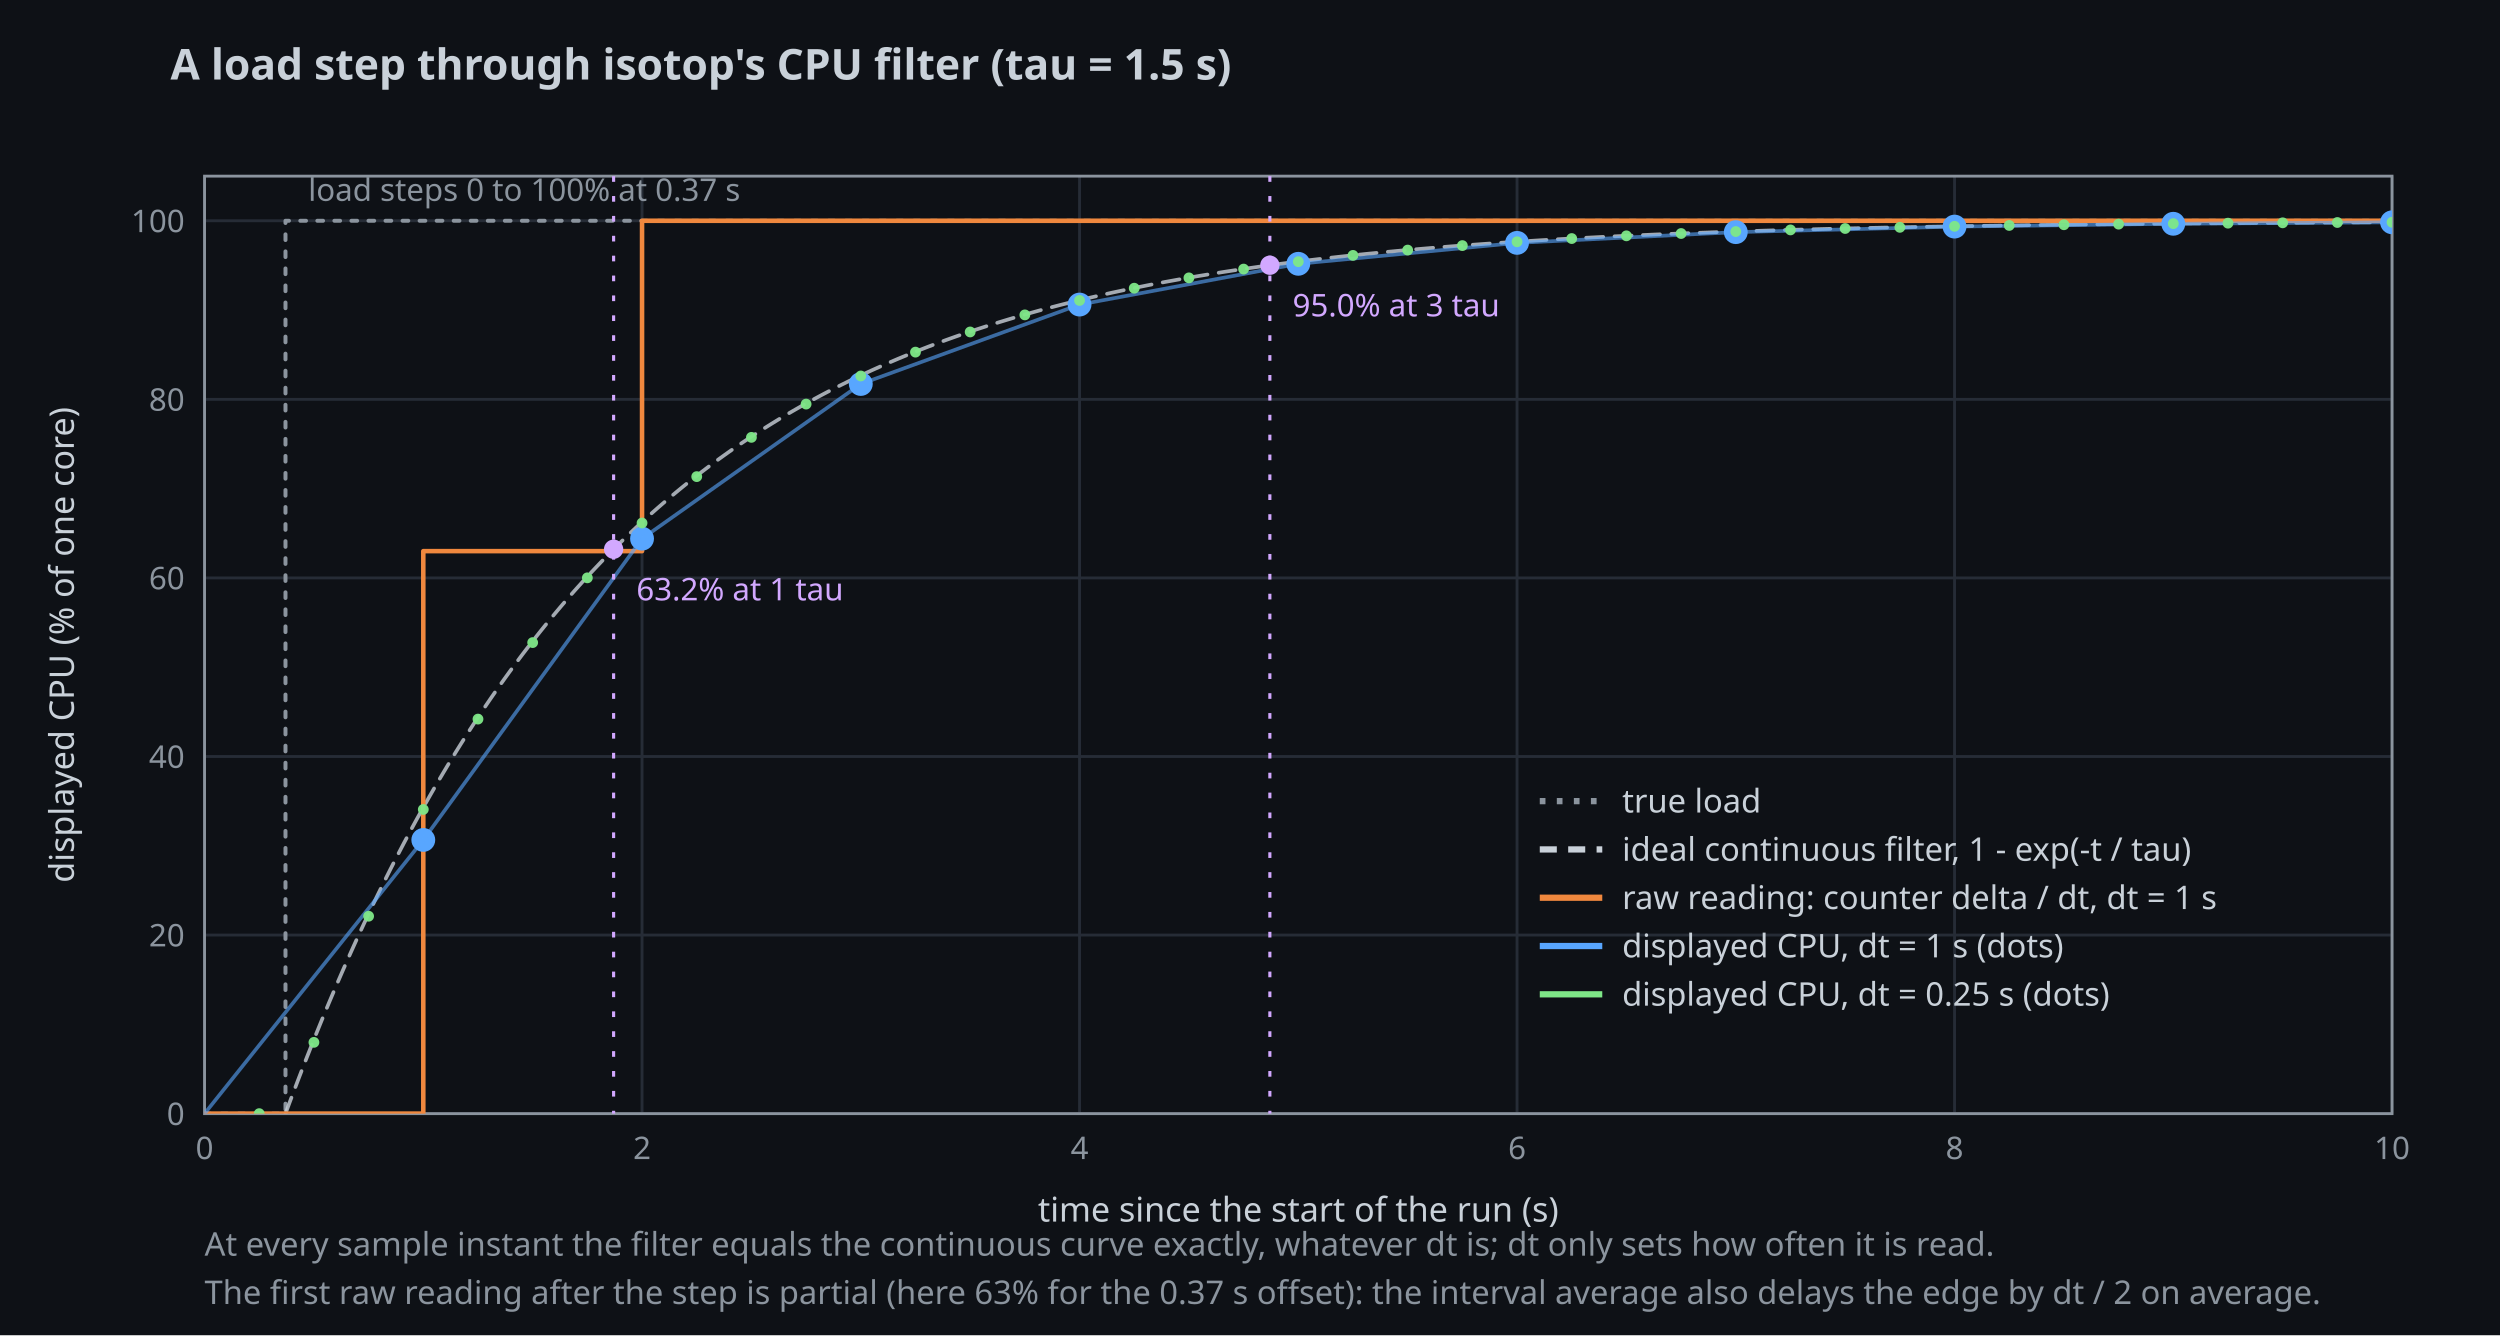
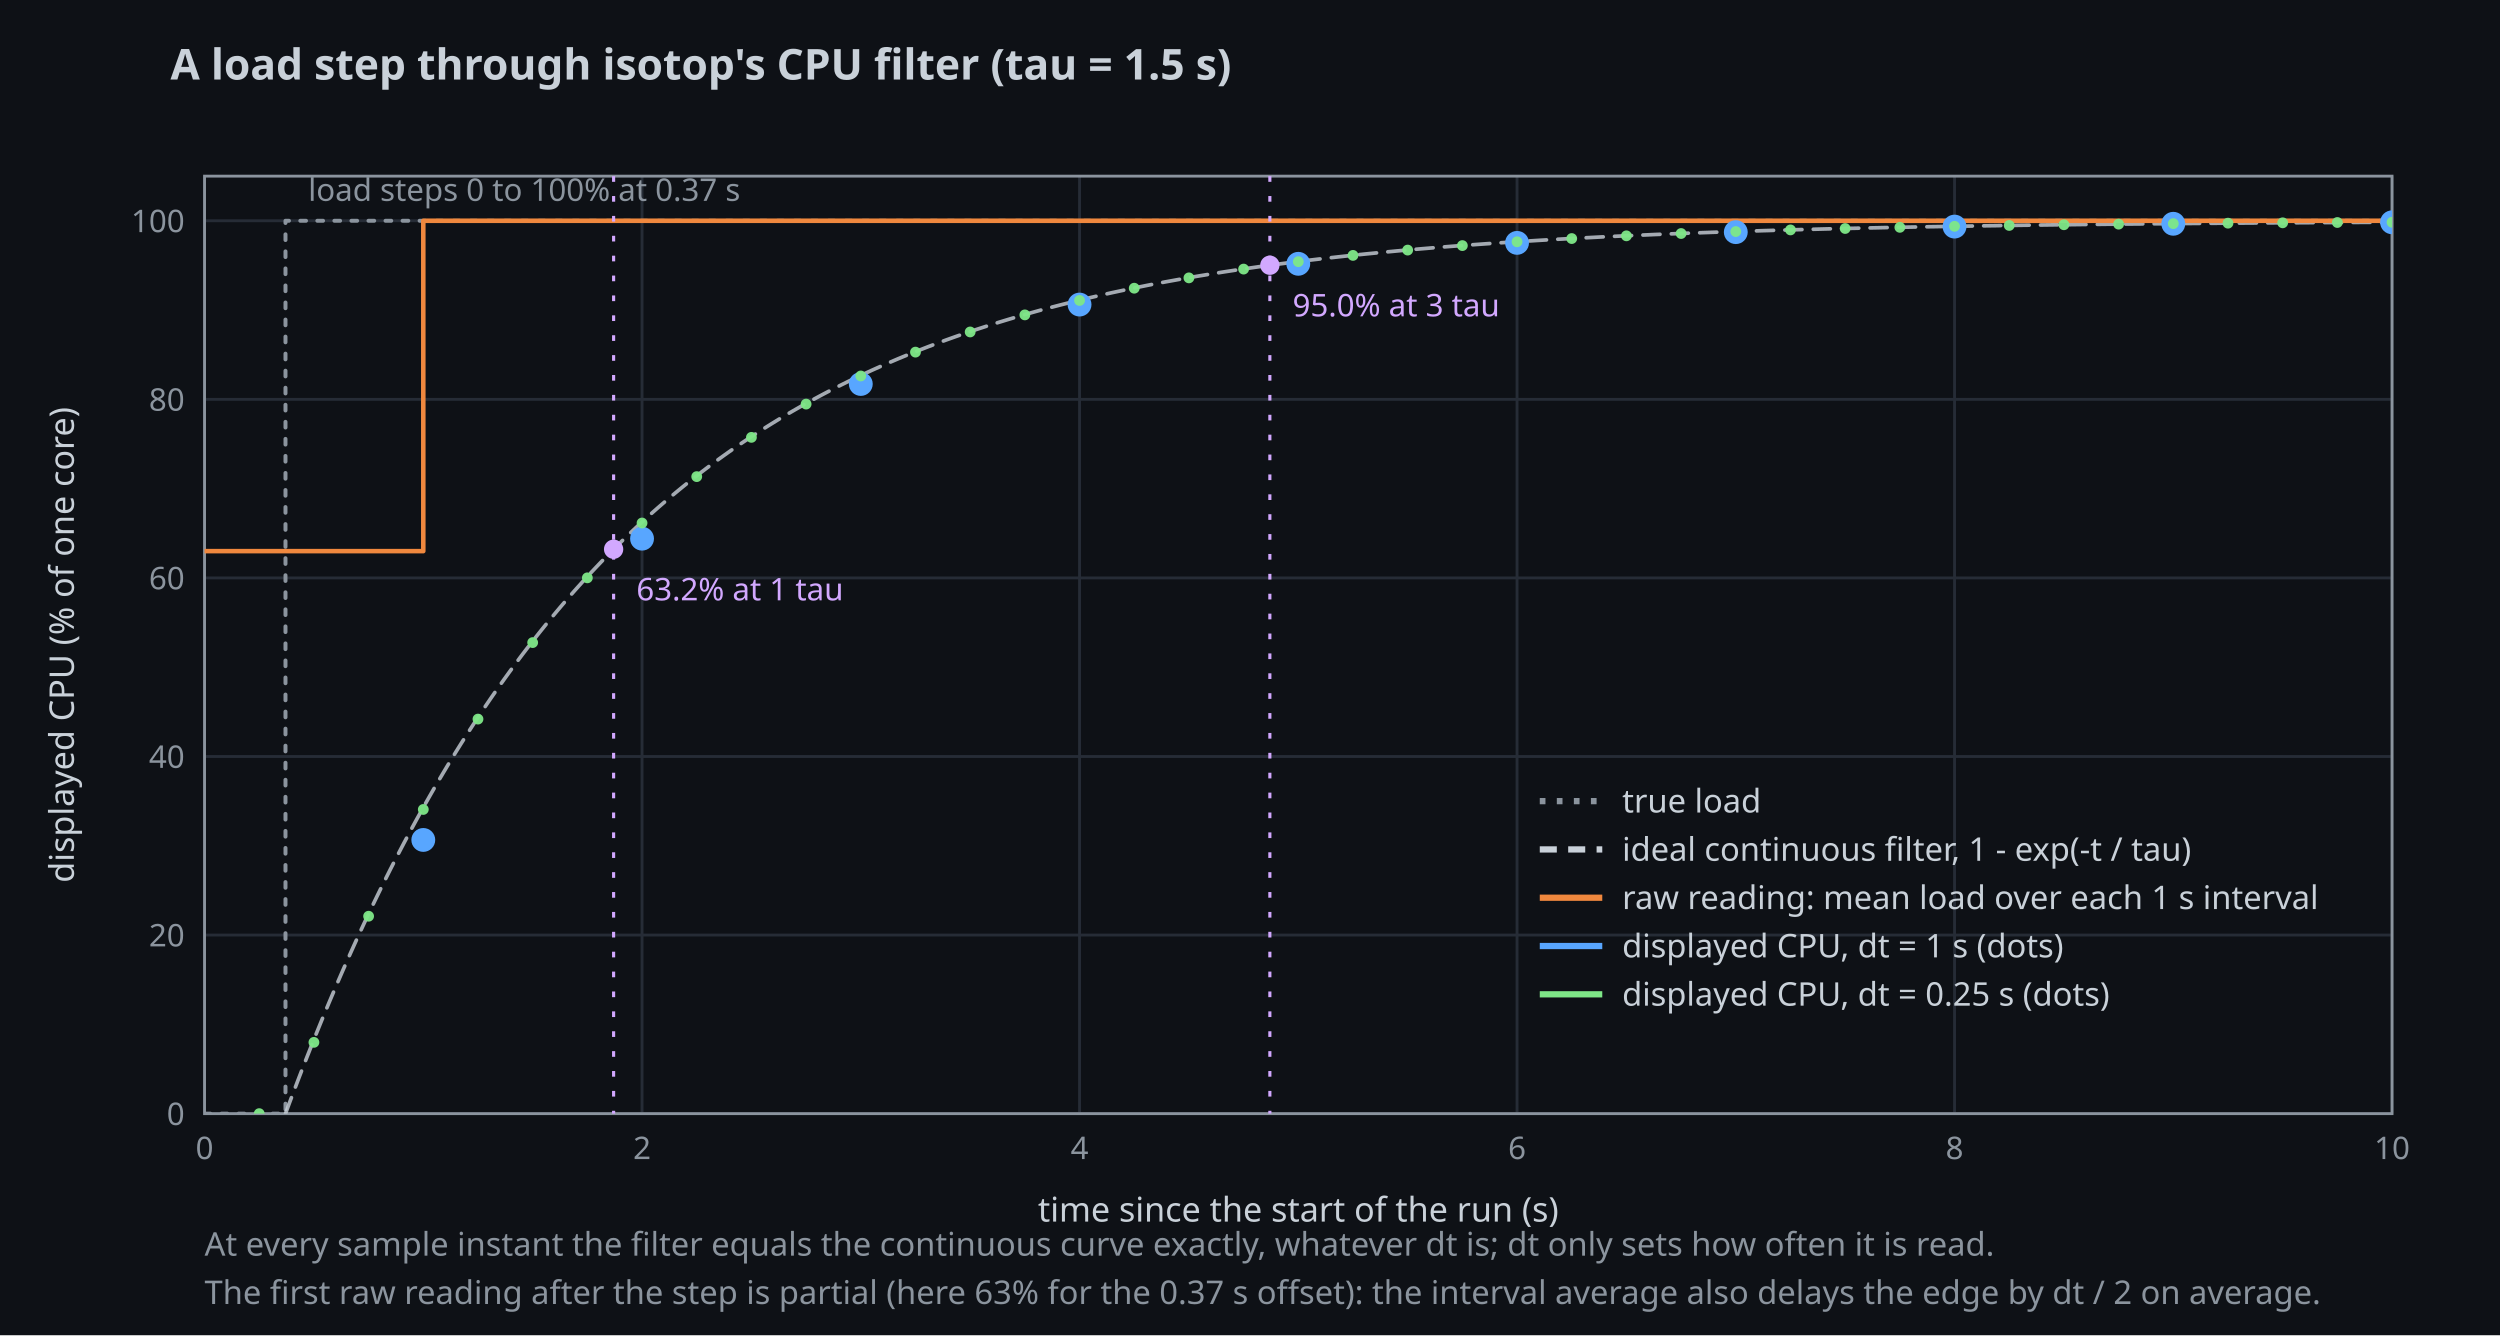
<svg xmlns="http://www.w3.org/2000/svg" viewBox="0 0 880 470" width="880" height="470" font-family="system-ui, sans-serif" role="img">
  <rect width="100%" height="100%" fill="#0e1116" />
  <text x="60" y="28" font-size="15" fill="#c9d1d9" text-anchor="start" font-weight="600">A load step through isotop's CPU filter (tau = 1.5 s)</text>
  <clipPath id="clip1">
    <rect x="72" y="62" width="770" height="330" />
  </clipPath>
  <line x1="72" y1="62" x2="72" y2="392" stroke="#262c36" stroke-width="1" />
  <text x="72" y="408" font-size="11" fill="#8b949e" text-anchor="middle" font-weight="normal">0</text>
  <line x1="226" y1="62" x2="226" y2="392" stroke="#262c36" stroke-width="1" />
  <text x="226" y="408" font-size="11" fill="#8b949e" text-anchor="middle" font-weight="normal">2</text>
  <line x1="380" y1="62" x2="380" y2="392" stroke="#262c36" stroke-width="1" />
  <text x="380" y="408" font-size="11" fill="#8b949e" text-anchor="middle" font-weight="normal">4</text>
  <line x1="534" y1="62" x2="534" y2="392" stroke="#262c36" stroke-width="1" />
  <text x="534" y="408" font-size="11" fill="#8b949e" text-anchor="middle" font-weight="normal">6</text>
  <line x1="688" y1="62" x2="688" y2="392" stroke="#262c36" stroke-width="1" />
  <text x="688" y="408" font-size="11" fill="#8b949e" text-anchor="middle" font-weight="normal">8</text>
  <line x1="842" y1="62" x2="842" y2="392" stroke="#262c36" stroke-width="1" />
  <text x="842" y="408" font-size="11" fill="#8b949e" text-anchor="middle" font-weight="normal">10</text>
  <line x1="72" y1="392" x2="842" y2="392" stroke="#262c36" stroke-width="1" />
  <text x="65" y="396" font-size="11" fill="#8b949e" text-anchor="end" font-weight="normal">0</text>
  <line x1="72" y1="329.14" x2="842" y2="329.14" stroke="#262c36" stroke-width="1" />
  <text x="65" y="333.14" font-size="11" fill="#8b949e" text-anchor="end" font-weight="normal">20</text>
  <line x1="72" y1="266.29" x2="842" y2="266.29" stroke="#262c36" stroke-width="1" />
  <text x="65" y="270.29" font-size="11" fill="#8b949e" text-anchor="end" font-weight="normal">40</text>
  <line x1="72" y1="203.43" x2="842" y2="203.43" stroke="#262c36" stroke-width="1" />
  <text x="65" y="207.43" font-size="11" fill="#8b949e" text-anchor="end" font-weight="normal">60</text>
  <line x1="72" y1="140.57" x2="842" y2="140.57" stroke="#262c36" stroke-width="1" />
  <text x="65" y="144.57" font-size="11" fill="#8b949e" text-anchor="end" font-weight="normal">80</text>
  <line x1="72" y1="77.71" x2="842" y2="77.71" stroke="#262c36" stroke-width="1" />
  <text x="65" y="81.71" font-size="11" fill="#8b949e" text-anchor="end" font-weight="normal">100</text>
  <rect x="72" y="62" width="770" height="330" fill="none" stroke="#8b949e" stroke-width="1" />
  <text x="457" y="430" font-size="12" fill="#c9d1d9" text-anchor="middle" font-weight="normal">time since the start of the run (s)</text>
  <text x="26" y="227" font-size="12" fill="#c9d1d9" text-anchor="middle" font-weight="normal" transform="rotate(-90 26 227)">displayed CPU (% of one core)</text>
  <polyline points="72,392 100.49,392 100.49,77.71 842,77.71" fill="none" stroke="#8b949e" stroke-width="1.4" stroke-linejoin="round" stroke-linecap="round" opacity="1.0" stroke-dasharray="2 4" clip-path="url(#clip1)" />
  <polyline points="100.49,392 102.03,387.84 103.57,383.73 105.11,379.68 106.65,375.68 108.19,371.73 109.73,367.84 111.27,363.99 112.81,360.2 114.35,356.46 115.89,352.77 117.43,349.13 118.97,345.53 120.51,341.98 122.05,338.48 123.59,335.03 125.13,331.62 126.67,328.26 128.21,324.94 129.75,321.67 131.29,318.43 132.83,315.25 134.37,312.1 135.91,309 137.45,305.93 138.99,302.91 140.53,299.93 142.07,296.98 143.61,294.08 145.15,291.21 146.69,288.39 148.23,285.6 149.77,282.84 151.31,280.13 152.85,277.44 154.39,274.8 155.93,272.19 157.47,269.61 159.01,267.07 160.55,264.56 162.09,262.09 163.63,259.65 165.17,257.24 166.71,254.86 168.25,252.51 169.79,250.2 171.33,247.91 172.87,245.66 174.41,243.43 175.95,241.24 177.49,239.07 179.03,236.94 180.57,234.83 182.11,232.75 183.65,230.69 185.19,228.67 186.73,226.67 188.27,224.7 189.81,222.75 191.35,220.83 192.89,218.93 194.43,217.06 195.97,215.22 197.51,213.39 199.05,211.6 200.59,209.82 202.13,208.07 203.67,206.35 205.21,204.64 206.75,202.96 208.29,201.3 209.83,199.67 211.37,198.05 212.91,196.46 214.45,194.89 215.99,193.33 217.53,191.8 219.07,190.29 220.61,188.8 222.15,187.33 223.69,185.88 225.23,184.44 226.77,183.03 228.31,181.64 229.85,180.26 231.39,178.9 232.93,177.56 234.47,176.24 236.01,174.93 237.55,173.65 239.09,172.38 240.63,171.12 242.17,169.88 243.71,168.66 245.25,167.46 246.79,166.27 248.33,165.1 249.87,163.94 251.41,162.8 252.95,161.67 254.49,160.56 256.03,159.46 257.57,158.38 259.11,157.31 260.65,156.26 262.19,155.22 263.73,154.19 265.27,153.18 266.81,152.18 268.35,151.19 269.89,150.22 271.43,149.26 272.97,148.31 274.51,147.37 276.05,146.45 277.59,145.54 279.13,144.64 280.67,143.76 282.21,142.88 283.75,142.02 285.29,141.17 286.83,140.33 288.37,139.5 289.91,138.68 291.45,137.87 292.99,137.08 294.53,136.29 296.07,135.51 297.61,134.75 299.15,133.99 300.69,133.25 302.23,132.51 303.77,131.79 305.31,131.07 306.85,130.36 308.39,129.67 309.93,128.98 311.47,128.3 313.01,127.63 314.55,126.97 316.09,126.31 317.63,125.67 319.17,125.04 320.71,124.41 322.25,123.79 323.79,123.18 325.33,122.58 326.87,121.98 328.41,121.4 329.95,120.82 331.49,120.25 333.03,119.68 334.57,119.13 336.11,118.58 337.65,118.04 339.19,117.51 340.73,116.98 342.27,116.46 343.81,115.94 345.35,115.44 346.89,114.94 348.43,114.45 349.97,113.96 351.51,113.48 353.05,113.01 354.59,112.54 356.13,112.08 357.67,111.62 359.21,111.17 360.75,110.73 362.29,110.29 363.83,109.86 365.37,109.43 366.91,109.01 368.45,108.6 369.99,108.19 371.53,107.79 373.07,107.39 374.61,107 376.15,106.61 377.69,106.23 379.23,105.85 380.77,105.48 382.31,105.11 383.85,104.74 385.39,104.39 386.93,104.03 388.47,103.68 390.01,103.34 391.55,103 393.09,102.67 394.63,102.34 396.17,102.01 397.71,101.69 399.25,101.37 400.79,101.06 402.33,100.75 403.87,100.44 405.41,100.14 406.95,99.85 408.49,99.55 410.03,99.26 411.57,98.98 413.11,98.7 414.65,98.42 416.19,98.14 417.73,97.87 419.27,97.61 420.81,97.34 422.35,97.08 423.89,96.83 425.43,96.57 426.97,96.32 428.51,96.08 430.05,95.83 431.59,95.59 433.13,95.36 434.67,95.12 436.21,94.89 437.75,94.66 439.29,94.44 440.83,94.22 442.37,94 443.91,93.78 445.45,93.57 446.99,93.36 448.53,93.15 450.07,92.95 451.61,92.75 453.15,92.55 454.69,92.35 456.23,92.16 457.77,91.97 459.31,91.78 460.85,91.59 462.39,91.41 463.93,91.23 465.47,91.05 467.01,90.87 468.55,90.7 470.09,90.53 471.63,90.36 473.17,90.19 474.71,90.02 476.25,89.86 477.79,89.7 479.33,89.54 480.87,89.38 482.41,89.23 483.95,89.08 485.49,88.93 487.03,88.78 488.57,88.63 490.11,88.49 491.65,88.34 493.19,88.2 494.73,88.06 496.27,87.93 497.81,87.79 499.35,87.66 500.89,87.53 502.43,87.4 503.97,87.27 505.51,87.14 507.05,87.02 508.59,86.89 510.13,86.77 511.67,86.65 513.21,86.53 514.75,86.42 516.29,86.3 517.83,86.19 519.37,86.08 520.91,85.97 522.45,85.86 523.99,85.75 525.53,85.64 527.07,85.54 528.61,85.43 530.15,85.33 531.69,85.23 533.23,85.13 534.77,85.03 536.31,84.94 537.85,84.84 539.39,84.75 540.93,84.65 542.47,84.56 544.01,84.47 545.55,84.38 547.09,84.29 548.63,84.2 550.17,84.12 551.71,84.03 553.25,83.95 554.79,83.87 556.33,83.79 557.87,83.71 559.41,83.63 560.95,83.55 562.49,83.47 564.03,83.39 565.57,83.32 567.11,83.24 568.65,83.17 570.19,83.1 571.73,83.03 573.27,82.96 574.81,82.89 576.35,82.82 577.89,82.75 579.43,82.69 580.97,82.62 582.51,82.55 584.05,82.49 585.59,82.43 587.13,82.36 588.67,82.3 590.21,82.24 591.75,82.18 593.29,82.12 594.83,82.06 596.37,82.01 597.91,81.95 599.45,81.89 600.99,81.84 602.53,81.78 604.07,81.73 605.61,81.68 607.15,81.62 608.69,81.57 610.23,81.52 611.77,81.47 613.31,81.42 614.85,81.37 616.39,81.32 617.93,81.28 619.47,81.23 621.01,81.18 622.55,81.14 624.09,81.09 625.63,81.05 627.17,81 628.71,80.96 630.25,80.92 631.79,80.87 633.33,80.83 634.87,80.79 636.41,80.75 637.95,80.71 639.49,80.67 641.03,80.63 642.57,80.59 644.11,80.55 645.65,80.52 647.19,80.48 648.73,80.44 650.27,80.41 651.81,80.37 653.35,80.34 654.89,80.3 656.43,80.27 657.97,80.23 659.51,80.2 661.05,80.17 662.59,80.13 664.13,80.1 665.67,80.07 667.21,80.04 668.75,80.01 670.29,79.98 671.83,79.95 673.37,79.92 674.91,79.89 676.45,79.86 677.99,79.83 679.53,79.8 681.07,79.78 682.61,79.75 684.15,79.72 685.69,79.7 687.23,79.67 688.77,79.64 690.31,79.62 691.85,79.59 693.39,79.57 694.93,79.54 696.47,79.52 698.01,79.49 699.55,79.47 701.09,79.45 702.63,79.43 704.17,79.4 705.71,79.38 707.25,79.36 708.79,79.34 710.33,79.31 711.87,79.29 713.41,79.27 714.95,79.25 716.49,79.23 718.03,79.21 719.57,79.19 721.11,79.17 722.65,79.15 724.19,79.13 725.73,79.11 727.27,79.1 728.81,79.08 730.35,79.06 731.89,79.04 733.43,79.02 734.97,79.01 736.51,78.99 738.05,78.97 739.59,78.96 741.13,78.94 742.67,78.92 744.21,78.91 745.75,78.89 747.29,78.88 748.83,78.86 750.37,78.85 751.91,78.83 753.45,78.82 754.99,78.8 756.53,78.79 758.07,78.77 759.61,78.76 761.15,78.75 762.69,78.73 764.23,78.72 765.77,78.7 767.31,78.69 768.85,78.68 770.39,78.67 771.93,78.65 773.47,78.64 775.01,78.63 776.55,78.62 778.09,78.6 779.63,78.59 781.17,78.58 782.71,78.57 784.25,78.56 785.79,78.55 787.33,78.54 788.87,78.53 790.41,78.51 791.95,78.5 793.49,78.49 795.03,78.48 796.57,78.47 798.11,78.46 799.65,78.45 801.19,78.44 802.73,78.43 804.27,78.42 805.81,78.41 807.35,78.41 808.89,78.4 810.43,78.39 811.97,78.38 813.51,78.37 815.05,78.36 816.59,78.35 818.13,78.34 819.67,78.34 821.21,78.33 822.75,78.32 824.29,78.31 825.83,78.3 827.37,78.3 828.91,78.29 830.45,78.28 831.99,78.27 833.53,78.27 835.07,78.26 836.61,78.25 838.15,78.24 839.69,78.24 841.23,78.23 842.77,78.22" fill="none" stroke="#c9d1d9" stroke-width="1.3" stroke-linejoin="round" stroke-linecap="round" opacity="0.8" stroke-dasharray="6 4" clip-path="url(#clip1)" />
-   <polyline points="72,392 149,392 149,194 226,194 226,77.71 303,77.71 303,77.71 380,77.71 380,77.71 457,77.71 457,77.71 534,77.71 534,77.71 611,77.71 611,77.71 688,77.71 688,77.71 765,77.71 765,77.71 842,77.71" fill="none" stroke="#f0883e" stroke-width="1.6" stroke-linejoin="round" stroke-linecap="round" opacity="1.0" clip-path="url(#clip1)" />
+   <polyline points="72,194 149,194 149,77.71 226,77.71 226,77.71 303,77.71 303,77.71 380,77.71 380,77.71 457,77.71 457,77.71 534,77.71 534,77.71 611,77.71 611,77.71 688,77.71 688,77.71 765,77.71 765,77.71 842,77.71" fill="none" stroke="#f0883e" stroke-width="1.6" stroke-linejoin="round" stroke-linecap="round" opacity="1.0" clip-path="url(#clip1)" />
  <circle cx="149" cy="295.66" r="4.2" fill="#58a6ff" opacity="1.0" clip-path="url(#clip1)" />
  <circle cx="226" cy="189.61" r="4.2" fill="#58a6ff" opacity="1.0" clip-path="url(#clip1)" />
  <circle cx="303" cy="135.16" r="4.2" fill="#58a6ff" opacity="1.0" clip-path="url(#clip1)" />
  <circle cx="380" cy="107.21" r="4.2" fill="#58a6ff" opacity="1.0" clip-path="url(#clip1)" />
  <circle cx="457" cy="92.86" r="4.2" fill="#58a6ff" opacity="1.0" clip-path="url(#clip1)" />
  <circle cx="534" cy="85.49" r="4.2" fill="#58a6ff" opacity="1.0" clip-path="url(#clip1)" />
  <circle cx="611" cy="81.71" r="4.2" fill="#58a6ff" opacity="1.0" clip-path="url(#clip1)" />
  <circle cx="688" cy="79.76" r="4.2" fill="#58a6ff" opacity="1.0" clip-path="url(#clip1)" />
  <circle cx="765" cy="78.77" r="4.2" fill="#58a6ff" opacity="1.0" clip-path="url(#clip1)" />
  <circle cx="842" cy="78.25" r="4.2" fill="#58a6ff" opacity="1.0" clip-path="url(#clip1)" />
-   <polyline points="72,392 149,295.66 226,189.61 303,135.16 380,107.21 457,92.86 534,85.49 611,81.71 688,79.76 765,78.77 842,78.25" fill="none" stroke="#58a6ff" stroke-width="1.3" stroke-linejoin="round" stroke-linecap="round" opacity="0.6" clip-path="url(#clip1)" />
  <circle cx="91.25" cy="392" r="1.9" fill="#7ee787" opacity="0.95" clip-path="url(#clip1)" />
  <circle cx="110.5" cy="366.91" r="1.9" fill="#7ee787" opacity="0.95" clip-path="url(#clip1)" />
  <circle cx="129.75" cy="322.51" r="1.9" fill="#7ee787" opacity="0.95" clip-path="url(#clip1)" />
  <circle cx="149" cy="284.93" r="1.9" fill="#7ee787" opacity="0.95" clip-path="url(#clip1)" />
  <circle cx="168.25" cy="253.12" r="1.9" fill="#7ee787" opacity="0.95" clip-path="url(#clip1)" />
  <circle cx="187.5" cy="226.19" r="1.9" fill="#7ee787" opacity="0.95" clip-path="url(#clip1)" />
  <circle cx="206.75" cy="203.4" r="1.9" fill="#7ee787" opacity="0.95" clip-path="url(#clip1)" />
  <circle cx="226" cy="184.1" r="1.9" fill="#7ee787" opacity="0.95" clip-path="url(#clip1)" />
  <circle cx="245.25" cy="167.77" r="1.9" fill="#7ee787" opacity="0.95" clip-path="url(#clip1)" />
  <circle cx="264.5" cy="153.95" r="1.9" fill="#7ee787" opacity="0.95" clip-path="url(#clip1)" />
  <circle cx="283.75" cy="142.24" r="1.9" fill="#7ee787" opacity="0.95" clip-path="url(#clip1)" />
  <circle cx="303" cy="132.34" r="1.9" fill="#7ee787" opacity="0.95" clip-path="url(#clip1)" />
  <circle cx="322.25" cy="123.95" r="1.9" fill="#7ee787" opacity="0.95" clip-path="url(#clip1)" />
  <circle cx="341.5" cy="116.85" r="1.9" fill="#7ee787" opacity="0.95" clip-path="url(#clip1)" />
  <circle cx="360.75" cy="110.84" r="1.9" fill="#7ee787" opacity="0.95" clip-path="url(#clip1)" />
  <circle cx="380" cy="105.76" r="1.9" fill="#7ee787" opacity="0.95" clip-path="url(#clip1)" />
  <circle cx="399.25" cy="101.45" r="1.9" fill="#7ee787" opacity="0.95" clip-path="url(#clip1)" />
  <circle cx="418.5" cy="97.81" r="1.9" fill="#7ee787" opacity="0.95" clip-path="url(#clip1)" />
  <circle cx="437.75" cy="94.72" r="1.9" fill="#7ee787" opacity="0.95" clip-path="url(#clip1)" />
  <circle cx="457" cy="92.11" r="1.9" fill="#7ee787" opacity="0.95" clip-path="url(#clip1)" />
  <circle cx="476.25" cy="89.9" r="1.9" fill="#7ee787" opacity="0.95" clip-path="url(#clip1)" />
  <circle cx="495.5" cy="88.03" r="1.9" fill="#7ee787" opacity="0.95" clip-path="url(#clip1)" />
  <circle cx="514.75" cy="86.45" r="1.9" fill="#7ee787" opacity="0.95" clip-path="url(#clip1)" />
  <circle cx="534" cy="85.11" r="1.9" fill="#7ee787" opacity="0.95" clip-path="url(#clip1)" />
  <circle cx="553.25" cy="83.97" r="1.9" fill="#7ee787" opacity="0.95" clip-path="url(#clip1)" />
  <circle cx="572.5" cy="83.01" r="1.9" fill="#7ee787" opacity="0.95" clip-path="url(#clip1)" />
  <circle cx="591.75" cy="82.2" r="1.9" fill="#7ee787" opacity="0.95" clip-path="url(#clip1)" />
  <circle cx="611" cy="81.51" r="1.9" fill="#7ee787" opacity="0.95" clip-path="url(#clip1)" />
  <circle cx="630.25" cy="80.93" r="1.9" fill="#7ee787" opacity="0.95" clip-path="url(#clip1)" />
  <circle cx="649.5" cy="80.43" r="1.9" fill="#7ee787" opacity="0.95" clip-path="url(#clip1)" />
  <circle cx="668.75" cy="80.02" r="1.9" fill="#7ee787" opacity="0.95" clip-path="url(#clip1)" />
  <circle cx="688" cy="79.66" r="1.9" fill="#7ee787" opacity="0.95" clip-path="url(#clip1)" />
  <circle cx="707.25" cy="79.36" r="1.9" fill="#7ee787" opacity="0.95" clip-path="url(#clip1)" />
  <circle cx="726.5" cy="79.11" r="1.9" fill="#7ee787" opacity="0.95" clip-path="url(#clip1)" />
  <circle cx="745.75" cy="78.9" r="1.9" fill="#7ee787" opacity="0.95" clip-path="url(#clip1)" />
  <circle cx="765" cy="78.71" r="1.9" fill="#7ee787" opacity="0.95" clip-path="url(#clip1)" />
  <circle cx="784.25" cy="78.56" r="1.9" fill="#7ee787" opacity="0.95" clip-path="url(#clip1)" />
  <circle cx="803.5" cy="78.43" r="1.9" fill="#7ee787" opacity="0.95" clip-path="url(#clip1)" />
  <circle cx="822.75" cy="78.32" r="1.9" fill="#7ee787" opacity="0.95" clip-path="url(#clip1)" />
  <circle cx="842" cy="78.23" r="1.9" fill="#7ee787" opacity="0.95" clip-path="url(#clip1)" />
  <line x1="215.99" y1="62" x2="215.99" y2="392" stroke="#d2a8ff" stroke-width="1.1" stroke-dasharray="2 5" />
  <circle cx="215.99" cy="193.33" r="3.4" fill="#d2a8ff" opacity="1.0" clip-path="url(#clip1)" />
  <text x="223.99" y="211.33" font-size="11" fill="#d2a8ff" text-anchor="start" font-weight="normal">63.2% at 1 tau</text>
  <line x1="446.99" y1="62" x2="446.99" y2="392" stroke="#d2a8ff" stroke-width="1.1" stroke-dasharray="2 5" />
  <circle cx="446.99" cy="93.36" r="3.4" fill="#d2a8ff" opacity="1.0" clip-path="url(#clip1)" />
  <text x="454.99" y="111.36" font-size="11" fill="#d2a8ff" text-anchor="start" font-weight="normal">95.0% at 3 tau</text>
  <text x="108.49" y="70.71" font-size="11" fill="#8b949e" text-anchor="start" font-weight="normal">load steps 0 to 100% at 0.37 s</text>
  <line x1="542" y1="282" x2="564" y2="282" stroke="#8b949e" stroke-width="2.2" stroke-dasharray="2 4" />
  <text x="571" y="286" font-size="11.5" fill="#c9d1d9" text-anchor="start" font-weight="normal">true load</text>
  <line x1="542" y1="299" x2="564" y2="299" stroke="#c9d1d9" stroke-width="2.2" stroke-dasharray="6 4" />
  <text x="571" y="303" font-size="11.5" fill="#c9d1d9" text-anchor="start" font-weight="normal">ideal continuous filter, 1 - exp(-t / tau)</text>
  <line x1="542" y1="316" x2="564" y2="316" stroke="#f0883e" stroke-width="2.2" />
-   <text x="571" y="320" font-size="11.5" fill="#c9d1d9" text-anchor="start" font-weight="normal">raw reading: counter delta / dt, dt = 1 s</text>
+   <text x="571" y="320" font-size="11.5" fill="#c9d1d9" text-anchor="start" font-weight="normal">raw reading: mean load over each 1 s interval</text>
  <line x1="542" y1="333" x2="564" y2="333" stroke="#58a6ff" stroke-width="2.2" />
  <text x="571" y="337" font-size="11.5" fill="#c9d1d9" text-anchor="start" font-weight="normal">displayed CPU, dt = 1 s (dots)</text>
  <line x1="542" y1="350" x2="564" y2="350" stroke="#7ee787" stroke-width="2.2" />
  <text x="571" y="354" font-size="11.5" fill="#c9d1d9" text-anchor="start" font-weight="normal">displayed CPU, dt = 0.25 s (dots)</text>
  <text x="72" y="442" font-size="11.5" fill="#8b949e" text-anchor="start" font-weight="normal">At every sample instant the filter equals the continuous curve exactly, whatever dt is; dt only sets how often it is read.</text>
  <text x="72" y="459" font-size="11.5" fill="#8b949e" text-anchor="start" font-weight="normal">The first raw reading after the step is partial (here 63% for the 0.37 s offset): the interval average also delays the edge by dt / 2 on average.</text>
</svg>
